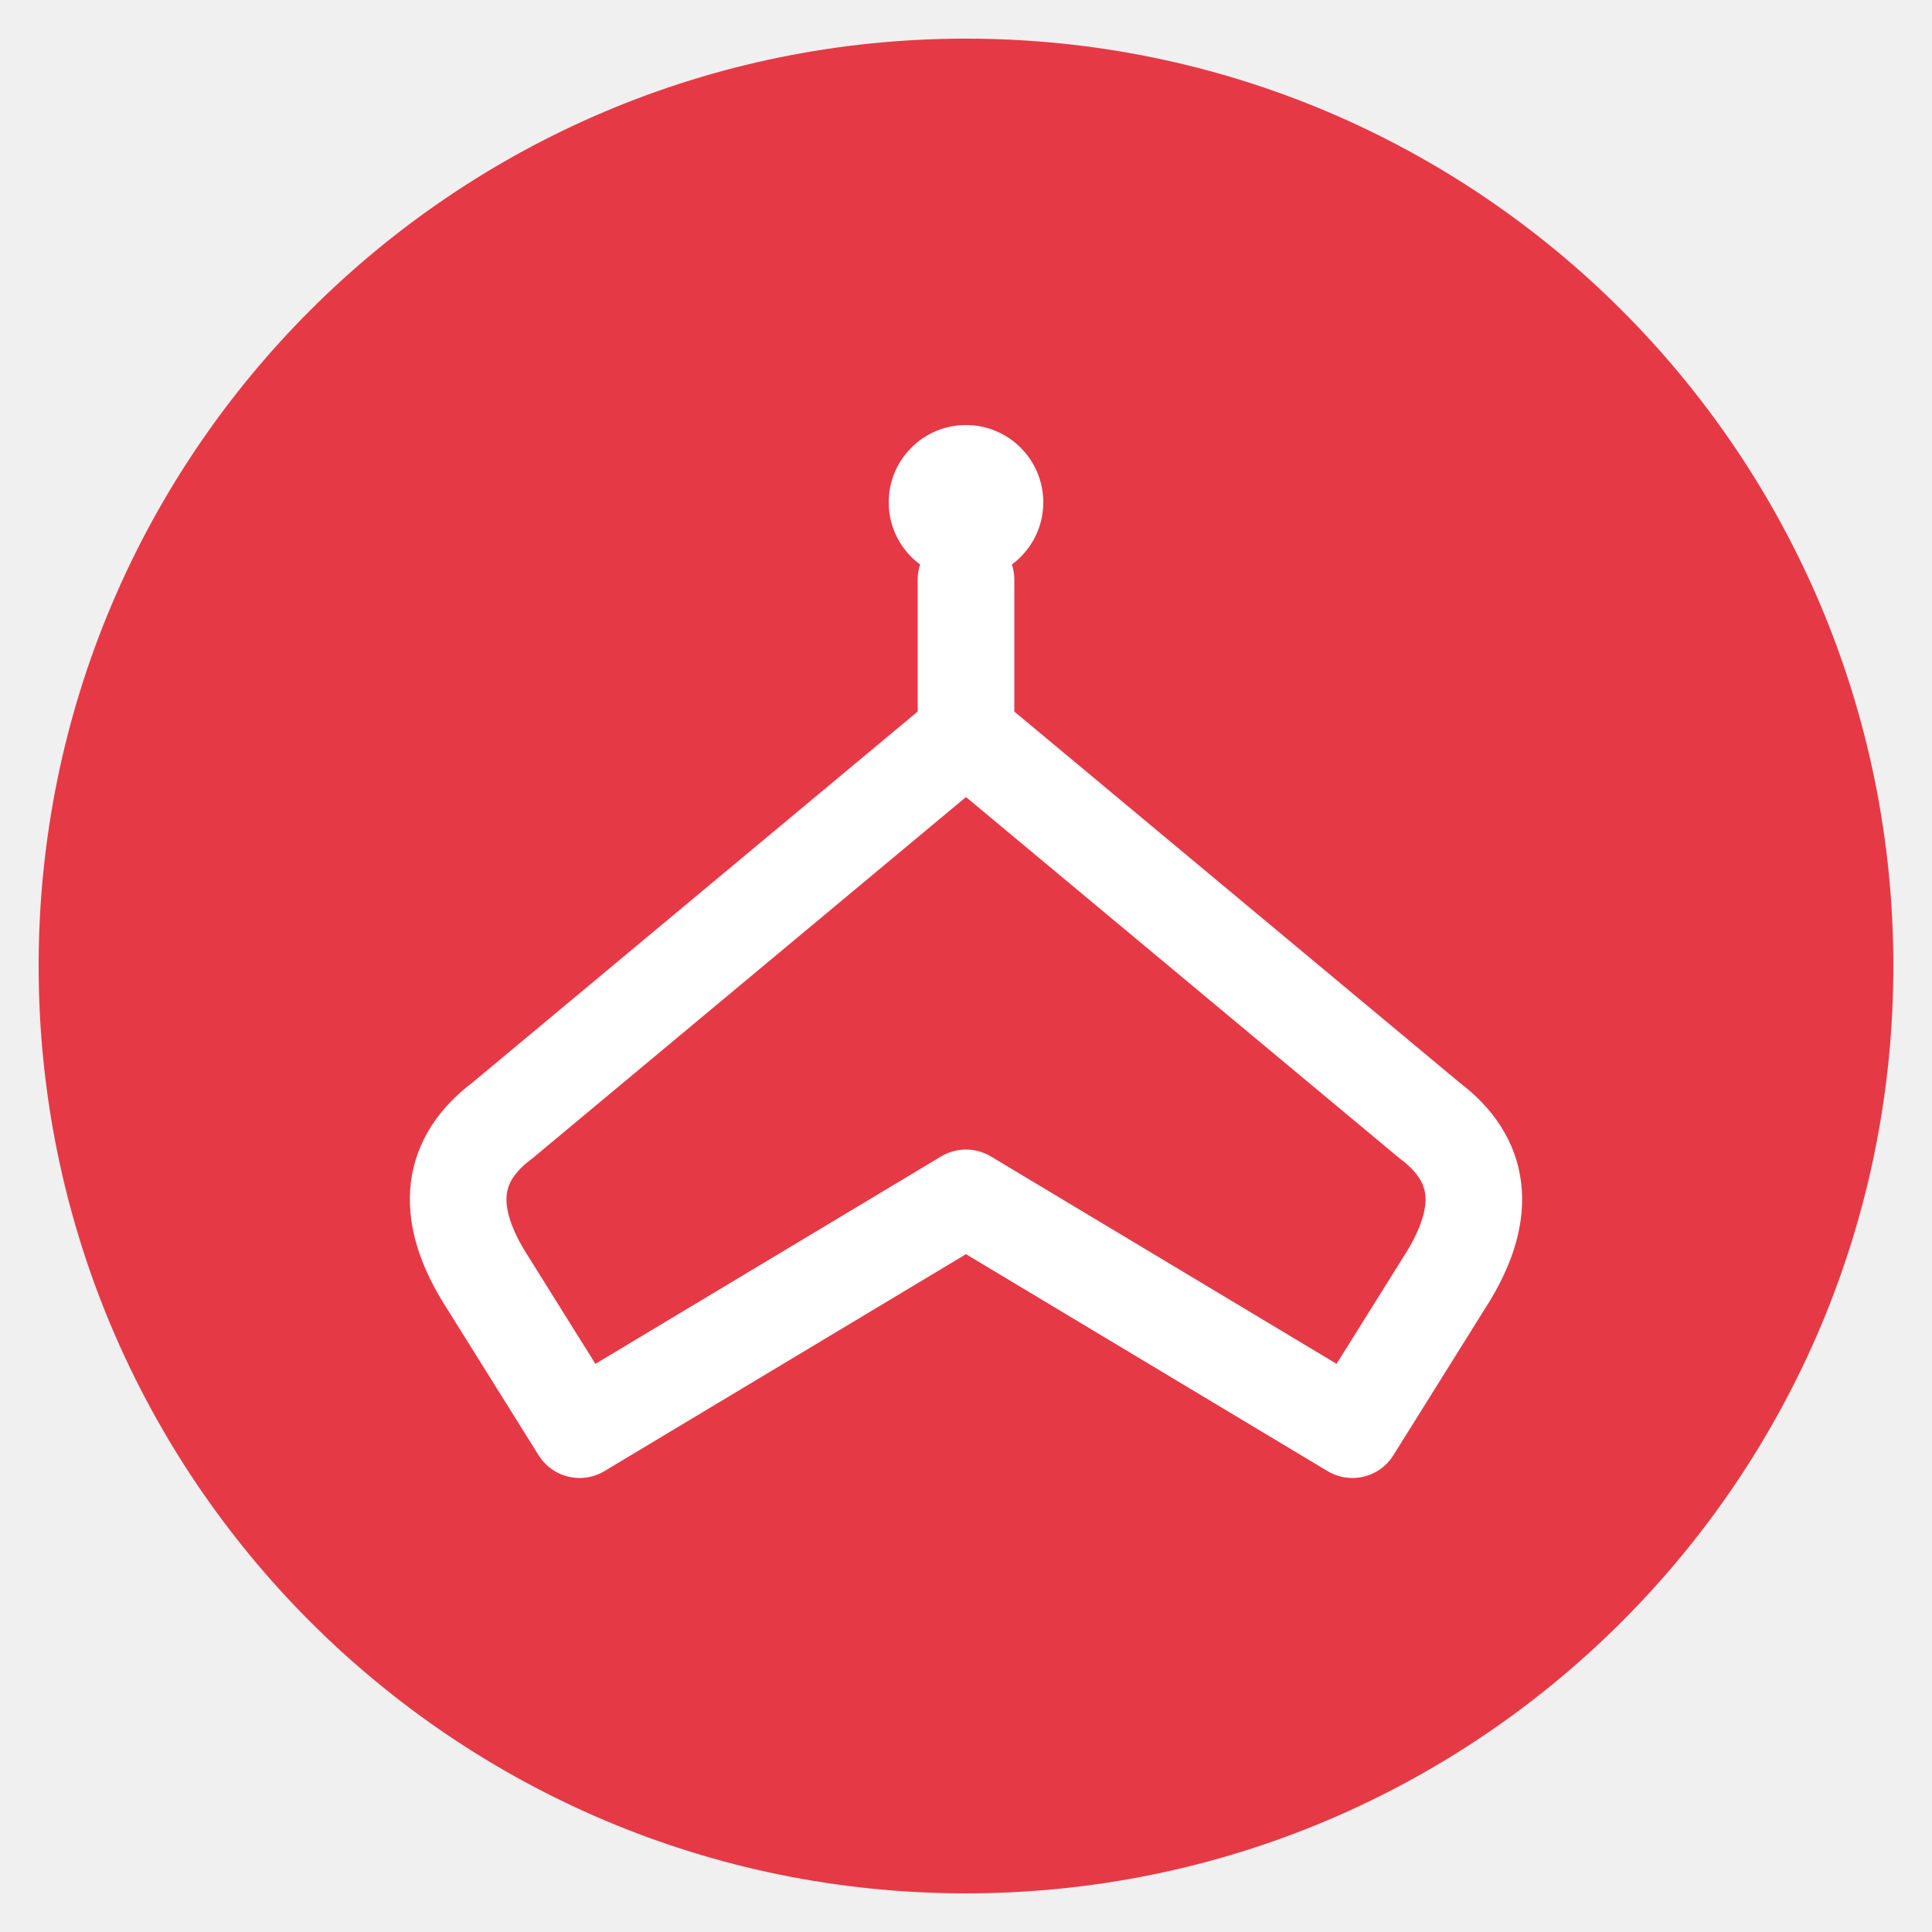
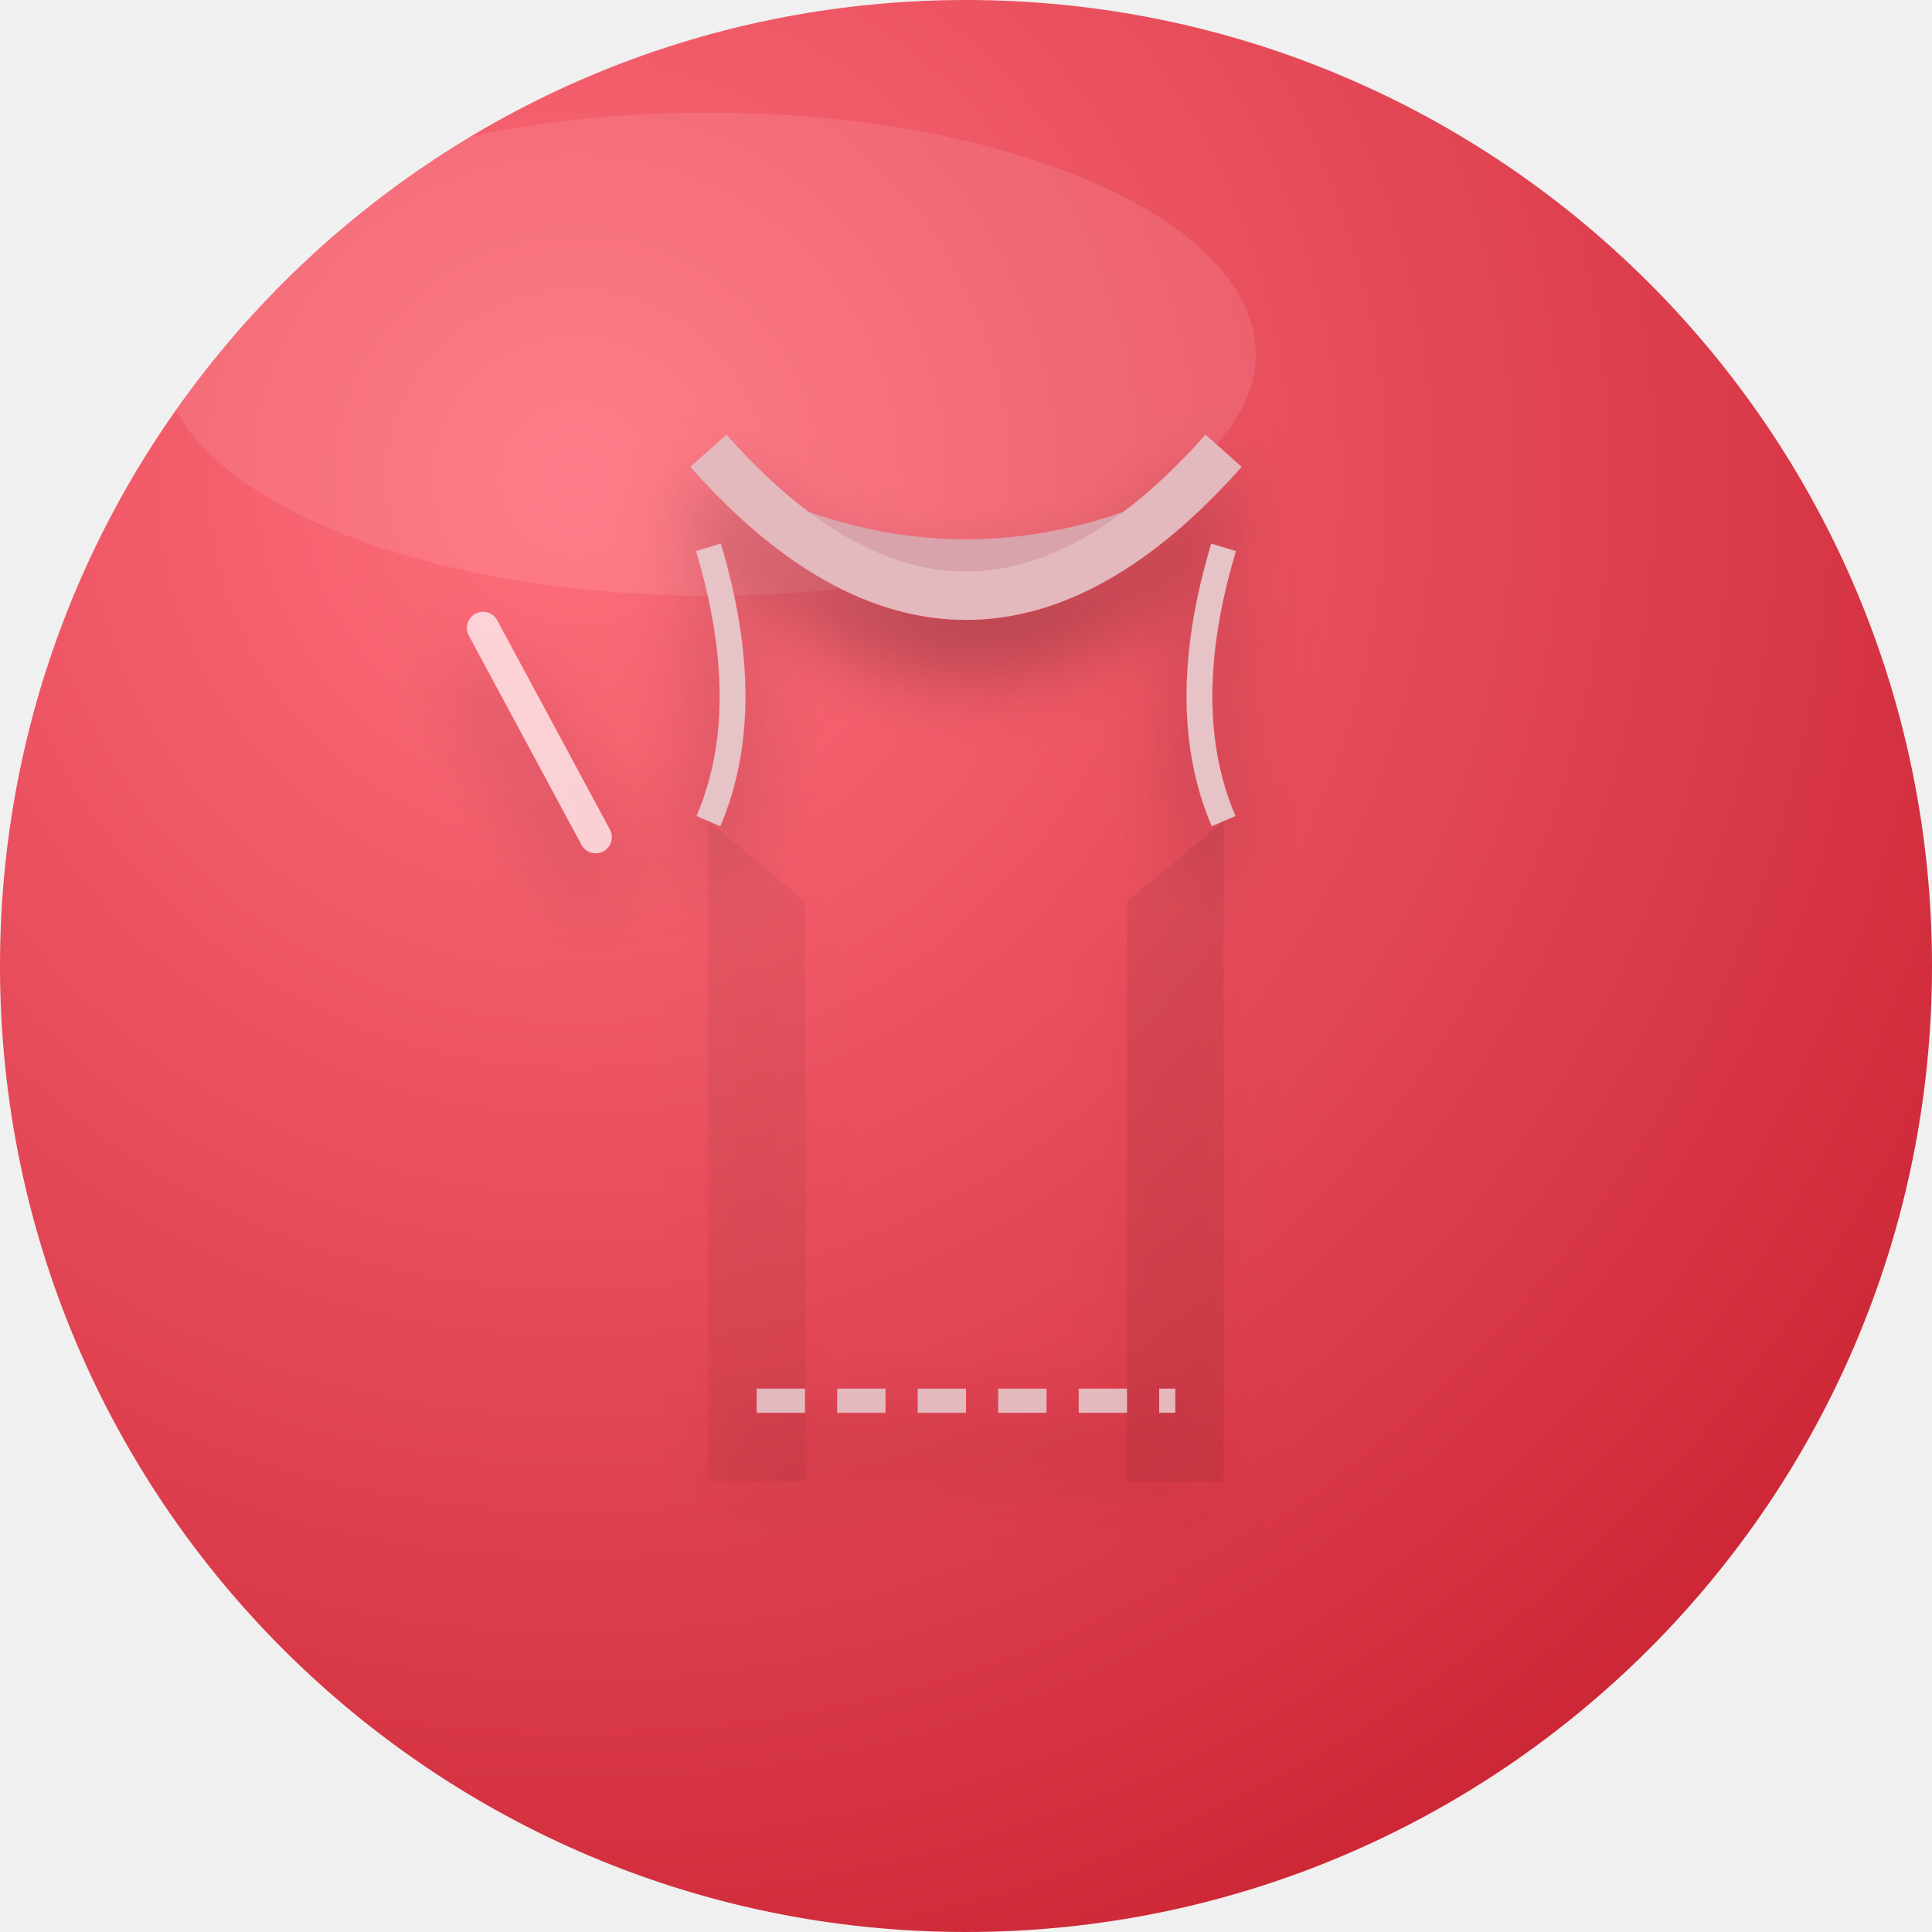
- <svg xmlns="http://www.w3.org/2000/svg" viewBox="0 0 100 100" width="100" height="100">
-   <circle cx="50" cy="50" r="48" fill="#E63946" />
-   <g fill="none" stroke="#FFFFFF" stroke-width="5" stroke-linejoin="round" stroke-linecap="round">
-     <circle cx="50" cy="26" r="4" fill="#FFFFFF" stroke="none" />
-     <path d="M50 30 L50 38" />
-     <path d="M50 38 L26 58 Q22 61 25 66 L30 74 L50 62 L70 74 L75 66 Q78 61 74 58 Z" />
+ <svg xmlns="http://www.w3.org/2000/svg" viewBox="0 0 120 120" width="120" height="120" role="img" aria-label="Roupas, Calçados e Acessórios">
+   <defs>
+     <radialGradient id="roupas-bg" cx="30%" cy="25%" r="90%">
+       <stop offset="0" stop-color="#FF6F7D" />
+       <stop offset="1" stop-color="#C8202F" />
+     </radialGradient>
+     <filter id="roupas-sh" x="-20%" y="-20%" width="140%" height="150%">
+       <feDropShadow dx="0" dy="3" stdDeviation="2.5" flood-color="#000" flood-opacity=".3" />
+     </filter>
+     <linearGradient id="roupas-sh" x1="0" y1="0" x2="1" y2="1">
+       <stop offset="0" stop-color="#FFFFFF" />
+       <stop offset="1" stop-color="#F0D0D4" />
+     </linearGradient>
+   </defs>
+   <circle cx="60" cy="60" r="60" fill="url(#roupas-bg)" />
+   <ellipse cx="44" cy="22" rx="34" ry="15" fill="#fff" opacity=".10" />
+   <g filter="url(#roupas-sh)">
+     <path d="M44 28 L28 38 L36 55 L44 51 V92 H76 V51 L84 55 L92 38 L76 28 Q60 44 44 28 Z" fill="url(#roupas-sh)" />
+     <path d="M46 30 Q60 46 74 30 Q60 37 46 30 Z" fill="#D9A3AB" />
+     <path d="M44 28 Q60 46 76 28" stroke="#E3B9BE" stroke-width="3" fill="none" />
+     <path d="M44 34 Q47 44 44 51 M76 34 Q73 44 76 51" stroke="#E5C3C7" stroke-width="1.6" fill="none" />
+     <path d="M44 51 V92 H50 V56 Z" fill="#000" opacity=".05" />
+     <path d="M76 51 V92 H70 V56 Z" fill="#000" opacity=".07" />
+     <line x1="47" y1="87" x2="73" y2="87" stroke="#E3B9BE" stroke-width="1.5" stroke-dasharray="3 2" />
+     <path d="M30 39 L37 52" stroke="#fff" stroke-opacity=".7" stroke-width="2" stroke-linecap="round" />
  </g>
</svg>
